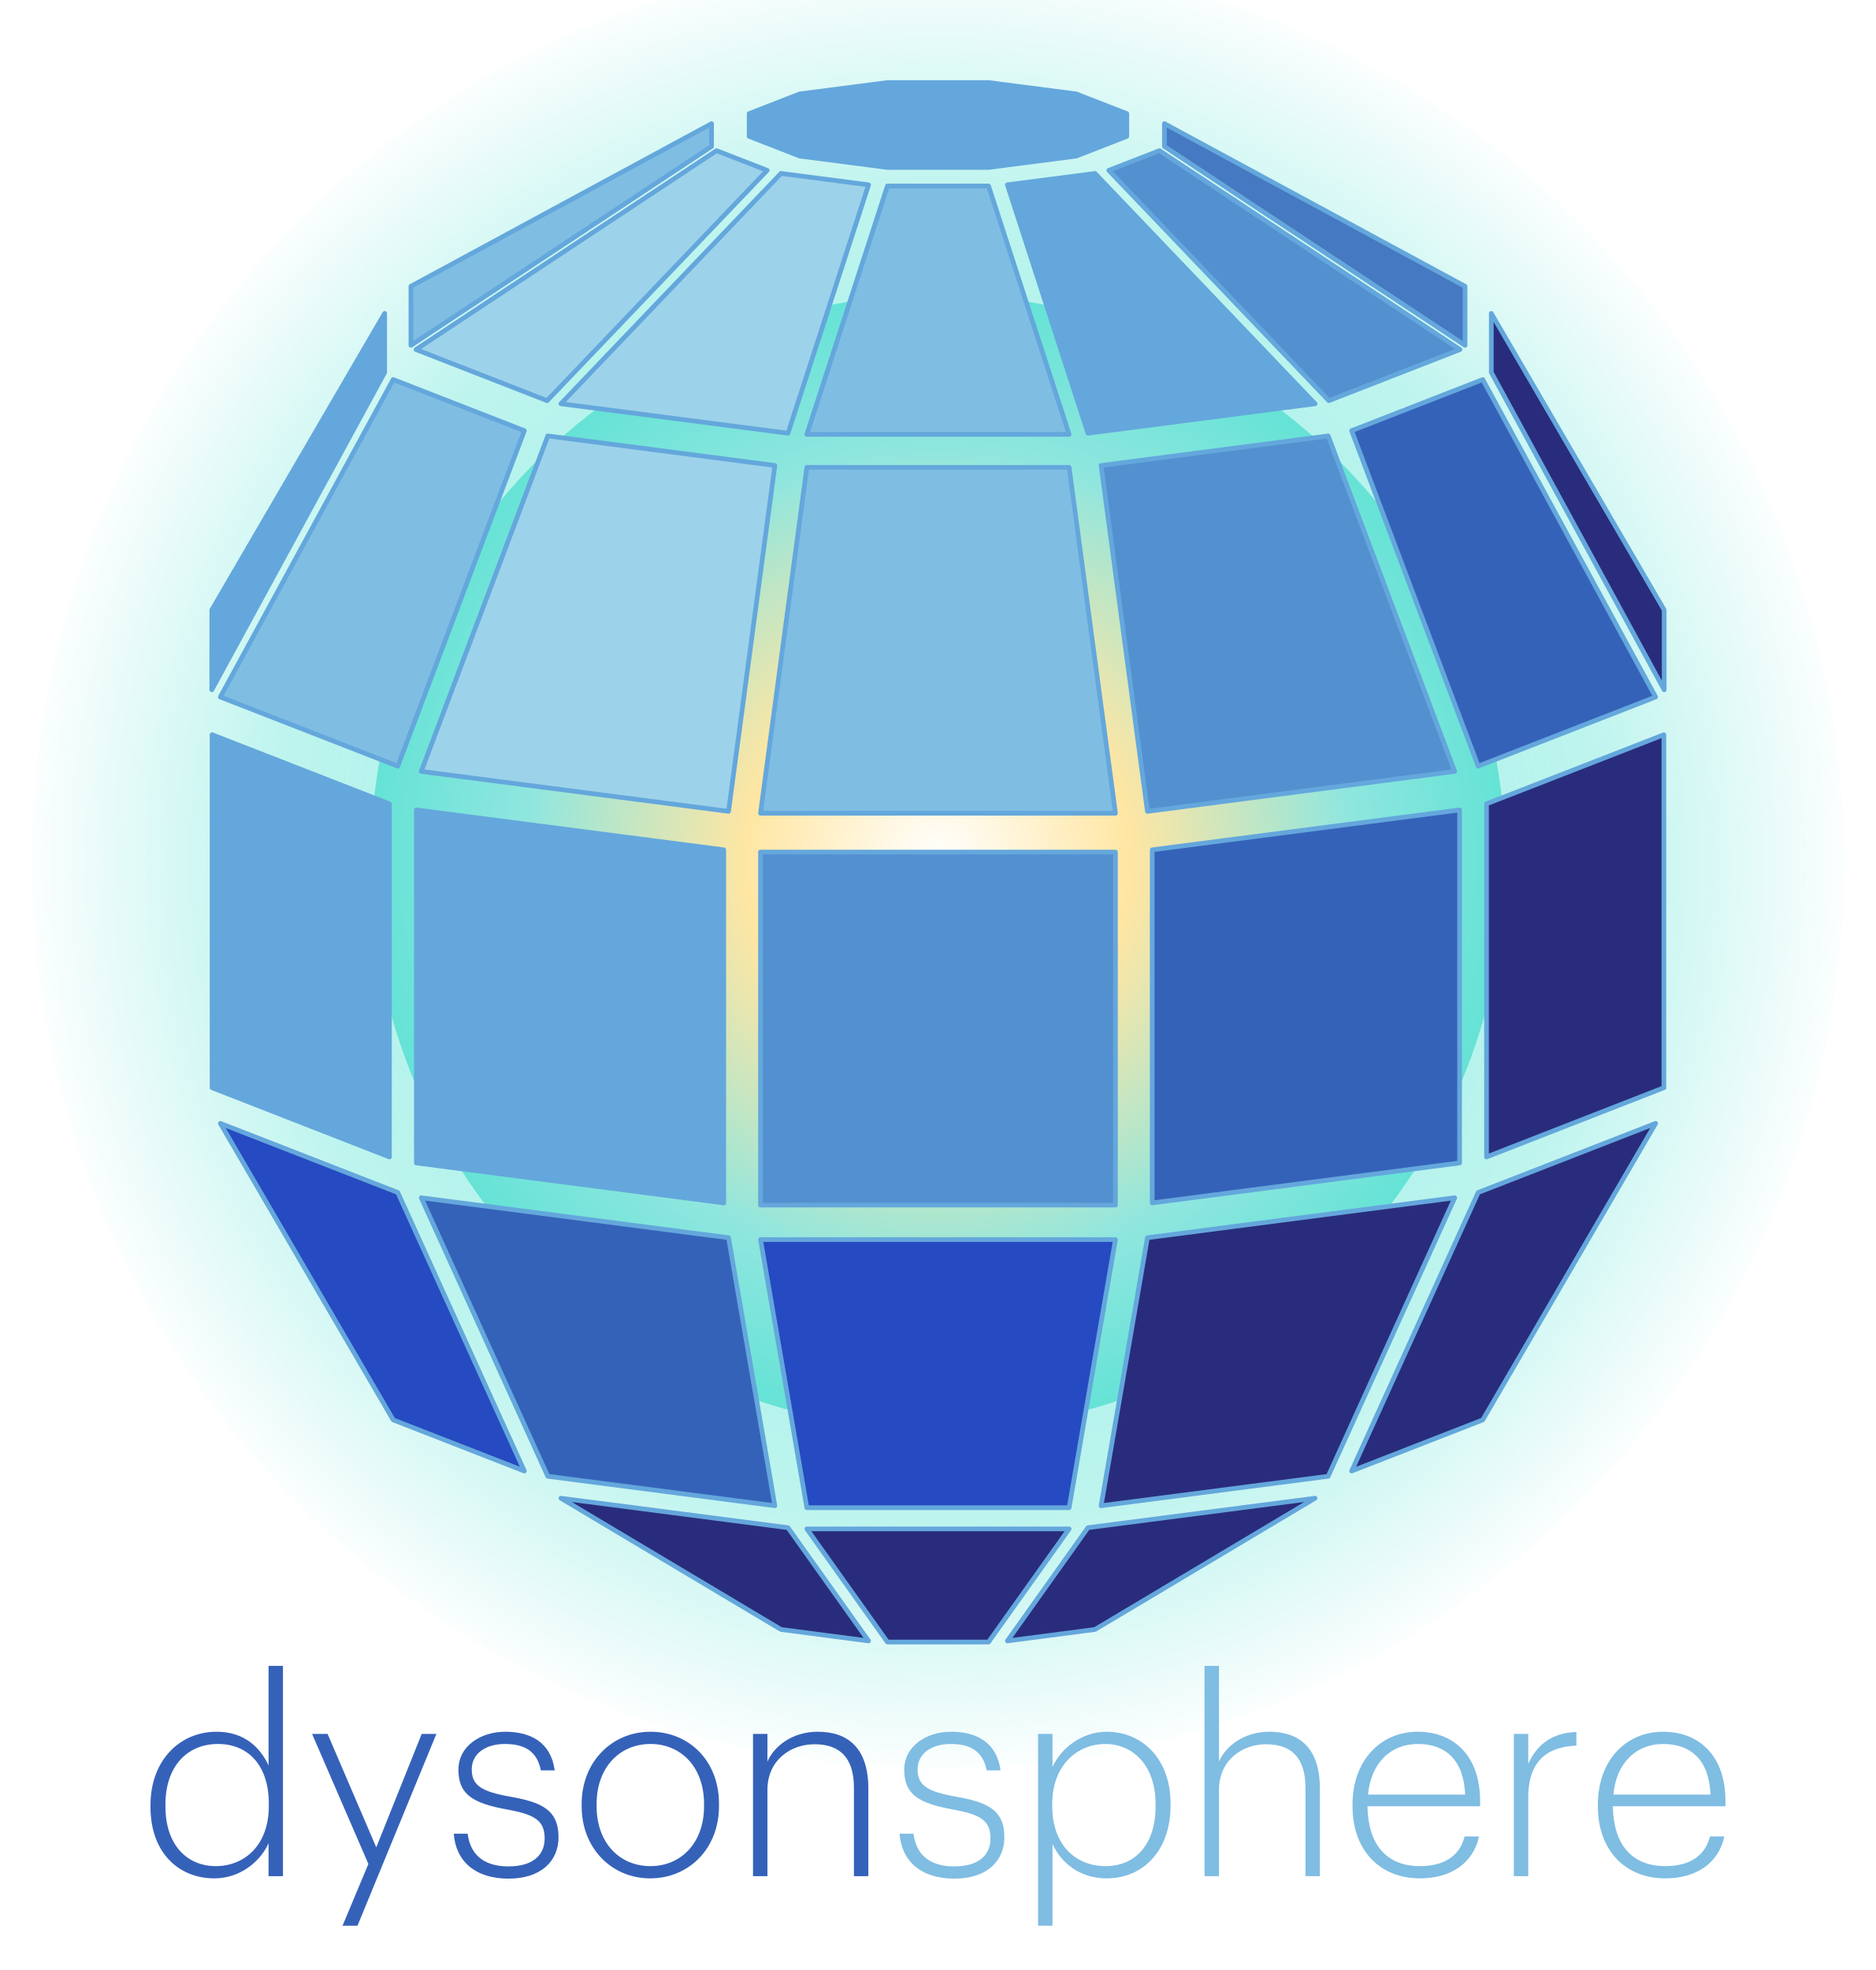
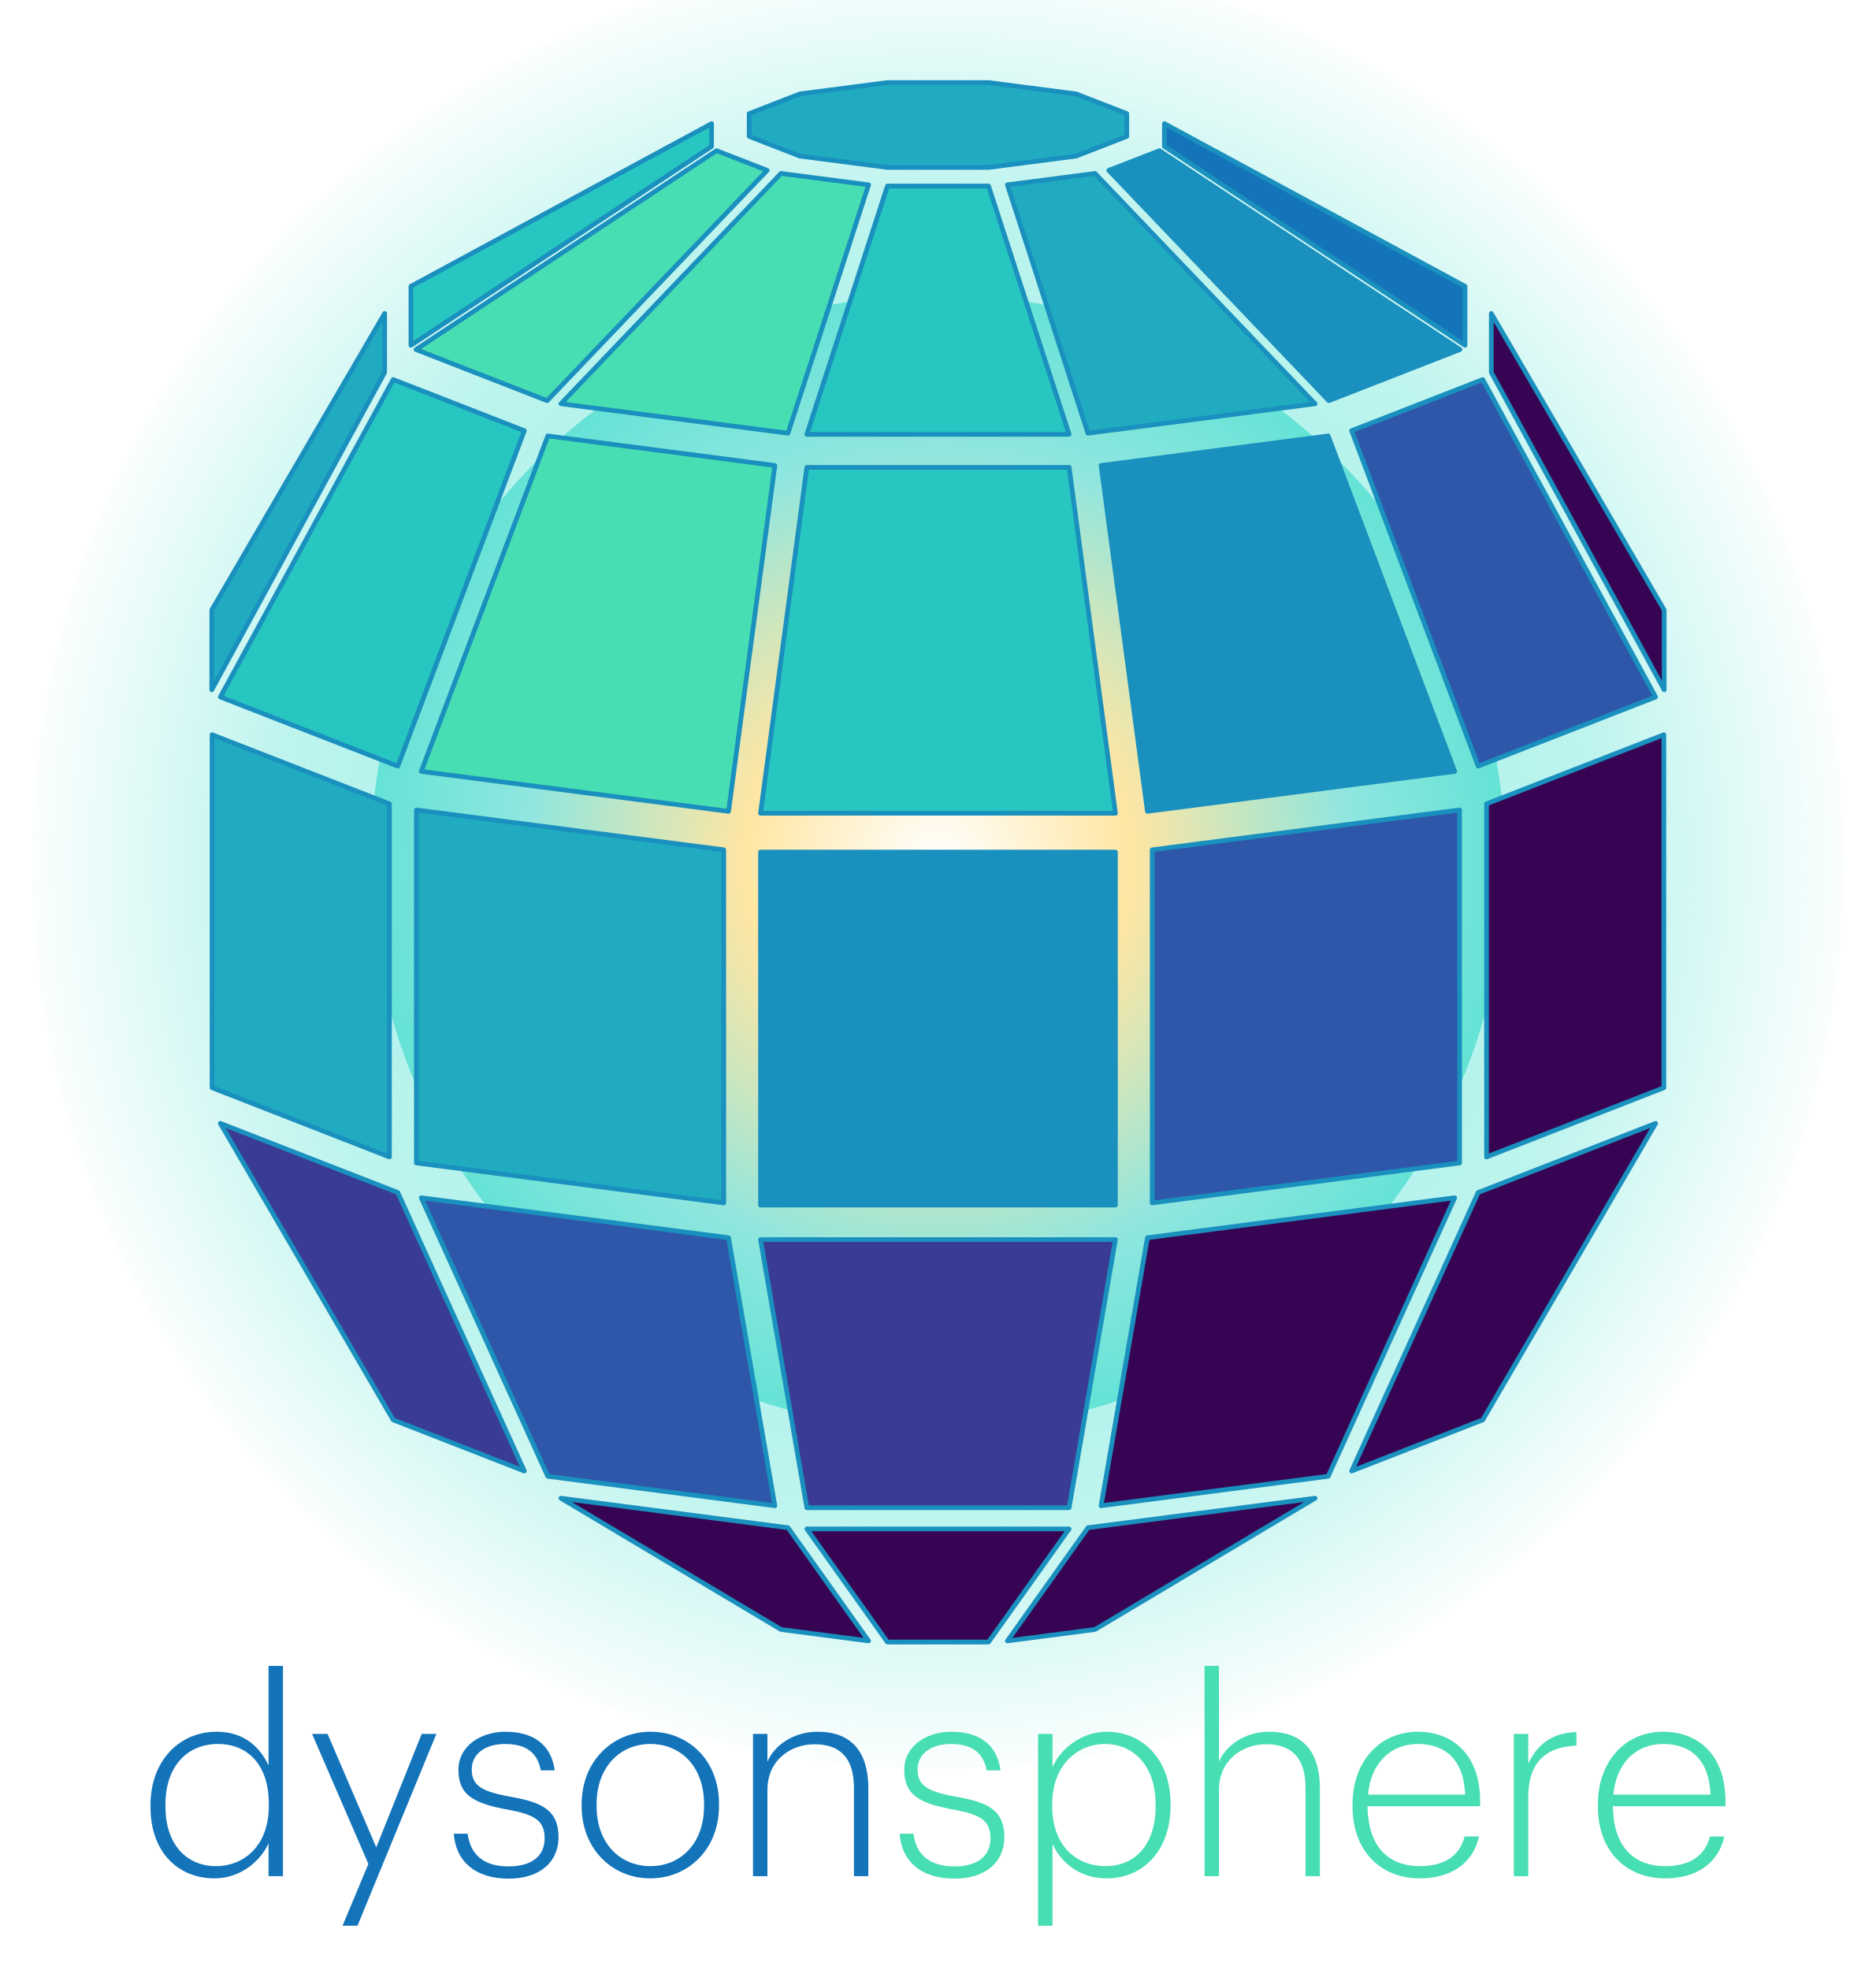
<svg xmlns="http://www.w3.org/2000/svg" viewBox="0 0 200 210" fill="none">
  <defs>
    <radialGradient id="corona" cx="50%" cy="50%" r="50%">
      <stop offset="0.35" stop-color="#5ee7d6" stop-opacity="0.55" />
      <stop offset="0.72" stop-color="#45e0cf" stop-opacity="0.35" />
      <stop offset="1" stop-color="#45e0cf" stop-opacity="0" />
    </radialGradient>
    <radialGradient id="starcore" cx="50%" cy="50%" r="60%">
      <stop offset="0" stop-color="#ffffff" />
      <stop offset="0.28" stop-color="#ffe6a3" />
      <stop offset="0.6" stop-color="#8fe6df" />
      <stop offset="1" stop-color="#45e0cf" />
    </radialGradient>
  </defs>
  <circle cx="100.00" cy="91.92" r="96.6" fill="url(#corona)" />
  <circle cx="100.00" cy="91.92" r="60.5" fill="url(#starcore)" />
-   <polygon points="22.58,65.02 22.58,73.53 41.01,39.70 41.01,33.41" fill="#64a7dc" stroke="#64a7dc" stroke-width="0.5" stroke-linejoin="round" />
-   <polygon points="177.42,73.53 177.42,65.02 158.99,33.41 158.99,39.70" fill="#292c7c" stroke="#64a7dc" stroke-width="0.5" stroke-linejoin="round" />
-   <polygon points="43.81,30.52 43.81,36.81 75.86,15.61 75.86,13.18" fill="#7fbde3" stroke="#64a7dc" stroke-width="0.5" stroke-linejoin="round" />
-   <polygon points="156.19,36.81 156.19,30.52 124.14,13.18 124.14,15.61" fill="#4579c1" stroke="#64a7dc" stroke-width="0.5" stroke-linejoin="round" />
-   <polygon points="105.39,17.85 114.73,16.64 120.13,14.54 120.13,12.11 114.73,10.01 105.39,8.80 94.61,8.80 85.27,10.01 79.87,12.11 79.87,14.54 85.27,16.64 94.61,17.85" fill="#64a7dc" stroke="#64a7dc" stroke-width="0.5" stroke-linejoin="round" />
-   <polygon points="83.26,173.70 92.60,174.92 84.01,162.85 59.80,159.71" fill="#292c7c" stroke="#64a7dc" stroke-width="0.5" stroke-linejoin="round" />
-   <polygon points="107.40,174.92 116.74,173.70 140.20,159.71 115.99,162.85" fill="#292c7c" stroke="#64a7dc" stroke-width="0.5" stroke-linejoin="round" />
-   <polygon points="94.61,175.04 105.39,175.04 113.98,162.98 86.02,162.98" fill="#292c7c" stroke="#64a7dc" stroke-width="0.5" stroke-linejoin="round" />
-   <polygon points="41.92,151.36 55.90,156.81 42.41,127.12 23.49,119.75" fill="#264ac1" stroke="#64a7dc" stroke-width="0.5" stroke-linejoin="round" />
-   <polygon points="144.10,156.81 158.08,151.36 176.51,119.75 157.59,127.12" fill="#292c7c" stroke="#64a7dc" stroke-width="0.5" stroke-linejoin="round" />
-   <polygon points="44.35,37.26 58.33,42.71 81.79,18.16 76.39,16.06" fill="#9dd2eb" stroke="#64a7dc" stroke-width="0.5" stroke-linejoin="round" />
-   <polygon points="141.67,42.71 155.65,37.26 123.61,16.06 118.21,18.16" fill="#5390d0" stroke="#64a7dc" stroke-width="0.5" stroke-linejoin="round" />
-   <polygon points="22.61,115.95 41.52,123.33 41.52,85.69 22.61,78.32" fill="#64a7dc" stroke="#64a7dc" stroke-width="0.5" stroke-linejoin="round" />
-   <polygon points="158.48,123.33 177.39,115.95 177.39,78.32 158.48,85.69" fill="#292c7c" stroke="#64a7dc" stroke-width="0.5" stroke-linejoin="round" />
-   <polygon points="23.49,74.30 42.41,81.67 55.90,45.91 41.92,40.46" fill="#7fbde3" stroke="#64a7dc" stroke-width="0.5" stroke-linejoin="round" />
-   <polygon points="157.59,81.67 176.51,74.30 158.08,40.46 144.10,45.91" fill="#3562b9" stroke="#64a7dc" stroke-width="0.5" stroke-linejoin="round" />
-   <polygon points="58.40,157.37 82.61,160.51 77.67,131.94 44.91,127.68" fill="#3562b9" stroke="#64a7dc" stroke-width="0.5" stroke-linejoin="round" />
-   <polygon points="117.39,160.51 141.60,157.37 155.09,127.68 122.33,131.94" fill="#292c7c" stroke="#64a7dc" stroke-width="0.5" stroke-linejoin="round" />
-   <polygon points="59.80,43.04 84.01,46.18 92.60,19.70 83.26,18.49" fill="#9dd2eb" stroke="#64a7dc" stroke-width="0.5" stroke-linejoin="round" />
-   <polygon points="115.99,46.18 140.20,43.04 116.74,18.49 107.40,19.70" fill="#64a7dc" stroke="#64a7dc" stroke-width="0.5" stroke-linejoin="round" />
-   <polygon points="86.02,46.30 113.98,46.30 105.39,19.83 94.61,19.83" fill="#7fbde3" stroke="#64a7dc" stroke-width="0.5" stroke-linejoin="round" />
-   <polygon points="86.02,160.72 113.98,160.72 118.92,132.14 81.08,132.14" fill="#264ac1" stroke="#64a7dc" stroke-width="0.5" stroke-linejoin="round" />
-   <polygon points="44.91,82.23 77.67,86.49 82.61,49.62 58.40,46.47" fill="#9dd2eb" stroke="#64a7dc" stroke-width="0.5" stroke-linejoin="round" />
-   <polygon points="122.33,86.49 155.09,82.23 141.60,46.47 117.39,49.62" fill="#5390d0" stroke="#64a7dc" stroke-width="0.5" stroke-linejoin="round" />
-   <polygon points="44.39,123.97 77.16,128.23 77.16,90.59 44.39,86.34" fill="#64a7dc" stroke="#64a7dc" stroke-width="0.5" stroke-linejoin="round" />
-   <polygon points="122.84,128.23 155.61,123.97 155.61,86.34 122.84,90.59" fill="#3562b9" stroke="#64a7dc" stroke-width="0.5" stroke-linejoin="round" />
-   <polygon points="81.08,86.69 118.92,86.69 113.98,49.82 86.02,49.82" fill="#7fbde3" stroke="#64a7dc" stroke-width="0.5" stroke-linejoin="round" />
-   <polygon points="81.08,128.46 118.92,128.46 118.92,90.83 81.08,90.83" fill="#5390d0" stroke="#64a7dc" stroke-width="0.5" stroke-linejoin="round" />
-   <path transform="translate(14.798 200) scale(0.029 -0.029)" fill="#3562b9" d="M278 -8C376 -8 449 58 477 121V0H530V773H477V407C447 472 389 531 286 531C148 531 43 423 43 262V254C43 88 145 -8 278 -8ZM283 37C179 37 98 113 98 256V264C98 405 179 486 291 486C400 486 478 410 478 266V258C478 114 389 37 283 37Z" />
-   <path transform="translate(32.546 200) scale(0.029 -0.029)" fill="#3562b9" d="M137 -182H192L482 523H428L261 106L82 523H25L232 45Z" />
-   <path transform="translate(47.278 200) scale(0.029 -0.029)" fill="#3562b9" d="M239 -9C358 -9 423 55 423 143C423 245 359 272 247 292C140 311 104 333 104 393C104 449 153 486 226 486C302 486 345 456 358 389H409C395 492 321 531 227 531C139 531 55 480 55 391C55 301 107 268 235 245C333 227 372 206 372 139C372 76 327 36 239 36C142 36 98 85 89 156H38C45 56 116 -9 239 -9Z" />
-   <path transform="translate(60.763 200) scale(0.029 -0.029)" fill="#3562b9" d="M295 -8C436 -8 548 100 548 258V266C548 425 437 531 296 531C156 531 43 422 43 265V257C43 103 153 -8 295 -8ZM296 37C182 37 98 123 98 257V265C98 401 184 486 296 486C407 486 493 403 493 265V257C493 122 408 37 296 37Z" />
-   <path transform="translate(77.902 200) scale(0.029 -0.029)" fill="#3562b9" d="M82 0H135V317C135 427 221 485 308 485C401 485 453 436 453 325V0H506V322C506 471 431 531 320 531C227 531 159 478 135 421V523H82Z" />
-   <path transform="translate(94.809 200) scale(0.029 -0.029)" fill="#7fbde3" d="M239 -9C358 -9 423 55 423 143C423 245 359 272 247 292C140 311 104 333 104 393C104 449 153 486 226 486C302 486 345 456 358 389H409C395 492 321 531 227 531C139 531 55 480 55 391C55 301 107 268 235 245C333 227 372 206 372 139C372 76 327 36 239 36C142 36 98 85 89 156H38C45 56 116 -9 239 -9Z" />
-   <path transform="translate(108.294 200) scale(0.029 -0.029)" fill="#7fbde3" d="M82 -182H135V119C163 55 230 -8 334 -8C469 -8 569 95 569 259V267C569 430 466 531 334 531C242 531 165 469 135 401V523H82ZM330 37C221 37 134 114 134 257V265C134 409 227 486 329 486C429 486 514 409 514 265V257C514 117 440 37 330 37Z" />
-   <path transform="translate(126.042 200) scale(0.029 -0.029)" fill="#7fbde3" d="M82 0H135V317C135 427 221 485 308 485C401 485 453 436 453 325V0H506V322C506 471 431 531 320 531C227 531 159 478 135 421V773H82Z" />
-   <path transform="translate(142.949 200) scale(0.029 -0.029)" fill="#7fbde3" d="M291 -8C403 -8 486 46 508 146H455C437 73 378 37 291 37C167 37 100 117 98 257H512V276C512 449 409 531 283 531C143 531 43 422 43 264V256C43 99 140 -8 291 -8ZM100 300C110 414 182 486 283 486C385 486 452 427 457 300Z" />
-   <path transform="translate(159.015 200) scale(0.029 -0.029)" fill="#7fbde3" d="M82 0H135V290C135 429 211 476 312 480V530C216 527 164 477 135 413V523H82Z" />
-   <path transform="translate(169.107 200) scale(0.029 -0.029)" fill="#7fbde3" d="M291 -8C403 -8 486 46 508 146H455C437 73 378 37 291 37C167 37 100 117 98 257H512V276C512 449 409 531 283 531C143 531 43 422 43 264V256C43 99 140 -8 291 -8ZM100 300C110 414 182 486 283 486C385 486 452 427 457 300Z" />
+   <polygon points="22.58,65.02 22.58,73.53 41.01,39.70 41.01,33.41" fill="#20ABC1" stroke="#1A90BE" stroke-width="0.5" stroke-linejoin="round" />
+   <polygon points="177.42,73.53 177.42,65.02 158.99,33.41 158.99,39.70" fill="#370453" stroke="#1A90BE" stroke-width="0.5" stroke-linejoin="round" />
+   <polygon points="43.81,30.52 43.81,36.81 75.86,15.61 75.86,13.18" fill="#27C6C1" stroke="#1A90BE" stroke-width="0.5" stroke-linejoin="round" />
+   <polygon points="156.19,36.81 156.19,30.52 124.14,13.18 124.14,15.61" fill="#1374BA" stroke="#1A90BE" stroke-width="0.5" stroke-linejoin="round" />
+   <polygon points="105.39,17.85 114.73,16.64 120.13,14.54 120.13,12.11 114.73,10.01 105.39,8.80 94.61,8.80 85.27,10.01 79.87,12.11 79.87,14.54 85.27,16.64 94.61,17.85" fill="#20ABC1" stroke="#1A90BE" stroke-width="0.5" stroke-linejoin="round" />
+   <polygon points="83.26,173.70 92.60,174.92 84.01,162.85 59.80,159.71" fill="#370453" stroke="#1A90BE" stroke-width="0.5" stroke-linejoin="round" />
+   <polygon points="107.40,174.92 116.74,173.70 140.20,159.71 115.99,162.85" fill="#370453" stroke="#1A90BE" stroke-width="0.5" stroke-linejoin="round" />
+   <polygon points="94.61,175.04 105.39,175.04 113.98,162.98 86.02,162.98" fill="#370453" stroke="#1A90BE" stroke-width="0.5" stroke-linejoin="round" />
+   <polygon points="41.92,151.36 55.90,156.81 42.41,127.12 23.49,119.75" fill="#3A3B92" stroke="#1A90BE" stroke-width="0.5" stroke-linejoin="round" />
+   <polygon points="144.10,156.81 158.08,151.36 176.51,119.75 157.59,127.12" fill="#370453" stroke="#1A90BE" stroke-width="0.5" stroke-linejoin="round" />
+   <polygon points="44.35,37.26 58.33,42.71 81.79,18.16 76.39,16.06" fill="#48DEB3" stroke="#1A90BE" stroke-width="0.5" stroke-linejoin="round" />
+   <polygon points="141.67,42.71 155.65,37.26 123.61,16.06 118.21,18.16" fill="#1A90BE" stroke="#1A90BE" stroke-width="0.5" stroke-linejoin="round" />
+   <polygon points="22.61,115.95 41.52,123.33 41.52,85.69 22.61,78.32" fill="#20ABC1" stroke="#1A90BE" stroke-width="0.5" stroke-linejoin="round" />
+   <polygon points="158.48,123.33 177.39,115.95 177.39,78.32 158.48,85.69" fill="#370453" stroke="#1A90BE" stroke-width="0.5" stroke-linejoin="round" />
+   <polygon points="23.49,74.30 42.41,81.67 55.90,45.91 41.92,40.46" fill="#27C6C1" stroke="#1A90BE" stroke-width="0.5" stroke-linejoin="round" />
+   <polygon points="157.59,81.67 176.51,74.30 158.08,40.46 144.10,45.91" fill="#2E57AA" stroke="#1A90BE" stroke-width="0.5" stroke-linejoin="round" />
+   <polygon points="58.40,157.37 82.61,160.51 77.67,131.94 44.91,127.68" fill="#2E57AA" stroke="#1A90BE" stroke-width="0.5" stroke-linejoin="round" />
+   <polygon points="117.39,160.51 141.60,157.37 155.09,127.68 122.33,131.94" fill="#370453" stroke="#1A90BE" stroke-width="0.5" stroke-linejoin="round" />
+   <polygon points="59.80,43.04 84.01,46.18 92.60,19.70 83.26,18.49" fill="#48DEB3" stroke="#1A90BE" stroke-width="0.5" stroke-linejoin="round" />
+   <polygon points="115.99,46.18 140.20,43.04 116.74,18.49 107.40,19.70" fill="#20ABC1" stroke="#1A90BE" stroke-width="0.5" stroke-linejoin="round" />
+   <polygon points="86.02,46.30 113.98,46.30 105.39,19.83 94.61,19.83" fill="#27C6C1" stroke="#1A90BE" stroke-width="0.5" stroke-linejoin="round" />
+   <polygon points="86.02,160.72 113.98,160.72 118.92,132.14 81.08,132.14" fill="#3A3B92" stroke="#1A90BE" stroke-width="0.5" stroke-linejoin="round" />
+   <polygon points="44.91,82.23 77.67,86.49 82.61,49.62 58.40,46.47" fill="#48DEB3" stroke="#1A90BE" stroke-width="0.5" stroke-linejoin="round" />
+   <polygon points="122.33,86.49 155.09,82.23 141.60,46.47 117.39,49.62" fill="#1A90BE" stroke="#1A90BE" stroke-width="0.5" stroke-linejoin="round" />
+   <polygon points="44.39,123.97 77.16,128.23 77.16,90.59 44.39,86.34" fill="#20ABC1" stroke="#1A90BE" stroke-width="0.5" stroke-linejoin="round" />
+   <polygon points="122.84,128.23 155.61,123.97 155.61,86.34 122.84,90.59" fill="#2E57AA" stroke="#1A90BE" stroke-width="0.5" stroke-linejoin="round" />
+   <polygon points="81.08,86.69 118.92,86.69 113.98,49.82 86.02,49.82" fill="#27C6C1" stroke="#1A90BE" stroke-width="0.5" stroke-linejoin="round" />
+   <polygon points="81.08,128.46 118.92,128.46 118.92,90.83 81.08,90.83" fill="#1A90BE" stroke="#1A90BE" stroke-width="0.5" stroke-linejoin="round" />
+   <path transform="translate(14.798 200) scale(0.029 -0.029)" fill="#1374BA" d="M278 -8C376 -8 449 58 477 121V0H530V773H477V407C447 472 389 531 286 531C148 531 43 423 43 262V254C43 88 145 -8 278 -8ZM283 37C179 37 98 113 98 256V264C98 405 179 486 291 486C400 486 478 410 478 266V258C478 114 389 37 283 37Z" />
+   <path transform="translate(32.546 200) scale(0.029 -0.029)" fill="#1374BA" d="M137 -182H192L482 523H428L261 106L82 523H25L232 45Z" />
+   <path transform="translate(47.278 200) scale(0.029 -0.029)" fill="#1374BA" d="M239 -9C358 -9 423 55 423 143C423 245 359 272 247 292C140 311 104 333 104 393C104 449 153 486 226 486C302 486 345 456 358 389H409C395 492 321 531 227 531C139 531 55 480 55 391C55 301 107 268 235 245C333 227 372 206 372 139C372 76 327 36 239 36C142 36 98 85 89 156H38C45 56 116 -9 239 -9Z" />
+   <path transform="translate(60.763 200) scale(0.029 -0.029)" fill="#1374BA" d="M295 -8C436 -8 548 100 548 258V266C548 425 437 531 296 531C156 531 43 422 43 265V257C43 103 153 -8 295 -8ZM296 37C182 37 98 123 98 257V265C98 401 184 486 296 486C407 486 493 403 493 265V257C493 122 408 37 296 37Z" />
+   <path transform="translate(77.902 200) scale(0.029 -0.029)" fill="#1374BA" d="M82 0H135V317C135 427 221 485 308 485C401 485 453 436 453 325V0H506V322C506 471 431 531 320 531C227 531 159 478 135 421V523H82Z" />
+   <path transform="translate(94.809 200) scale(0.029 -0.029)" fill="#48DEB3" d="M239 -9C358 -9 423 55 423 143C423 245 359 272 247 292C140 311 104 333 104 393C104 449 153 486 226 486C302 486 345 456 358 389H409C395 492 321 531 227 531C139 531 55 480 55 391C55 301 107 268 235 245C333 227 372 206 372 139C372 76 327 36 239 36C142 36 98 85 89 156H38C45 56 116 -9 239 -9Z" />
+   <path transform="translate(108.294 200) scale(0.029 -0.029)" fill="#48DEB3" d="M82 -182H135V119C163 55 230 -8 334 -8C469 -8 569 95 569 259V267C569 430 466 531 334 531C242 531 165 469 135 401V523H82ZM330 37C221 37 134 114 134 257V265C134 409 227 486 329 486C429 486 514 409 514 265V257C514 117 440 37 330 37Z" />
+   <path transform="translate(126.042 200) scale(0.029 -0.029)" fill="#48DEB3" d="M82 0H135V317C135 427 221 485 308 485C401 485 453 436 453 325V0H506V322C506 471 431 531 320 531C227 531 159 478 135 421V773H82Z" />
+   <path transform="translate(142.949 200) scale(0.029 -0.029)" fill="#48DEB3" d="M291 -8C403 -8 486 46 508 146H455C437 73 378 37 291 37C167 37 100 117 98 257H512V276C512 449 409 531 283 531C143 531 43 422 43 264V256C43 99 140 -8 291 -8ZM100 300C110 414 182 486 283 486C385 486 452 427 457 300Z" />
+   <path transform="translate(159.015 200) scale(0.029 -0.029)" fill="#48DEB3" d="M82 0H135V290C135 429 211 476 312 480V530C216 527 164 477 135 413V523H82Z" />
+   <path transform="translate(169.107 200) scale(0.029 -0.029)" fill="#48DEB3" d="M291 -8C403 -8 486 46 508 146H455C437 73 378 37 291 37C167 37 100 117 98 257H512V276C512 449 409 531 283 531C143 531 43 422 43 264V256C43 99 140 -8 291 -8ZM100 300C110 414 182 486 283 486C385 486 452 427 457 300Z" />
</svg>
